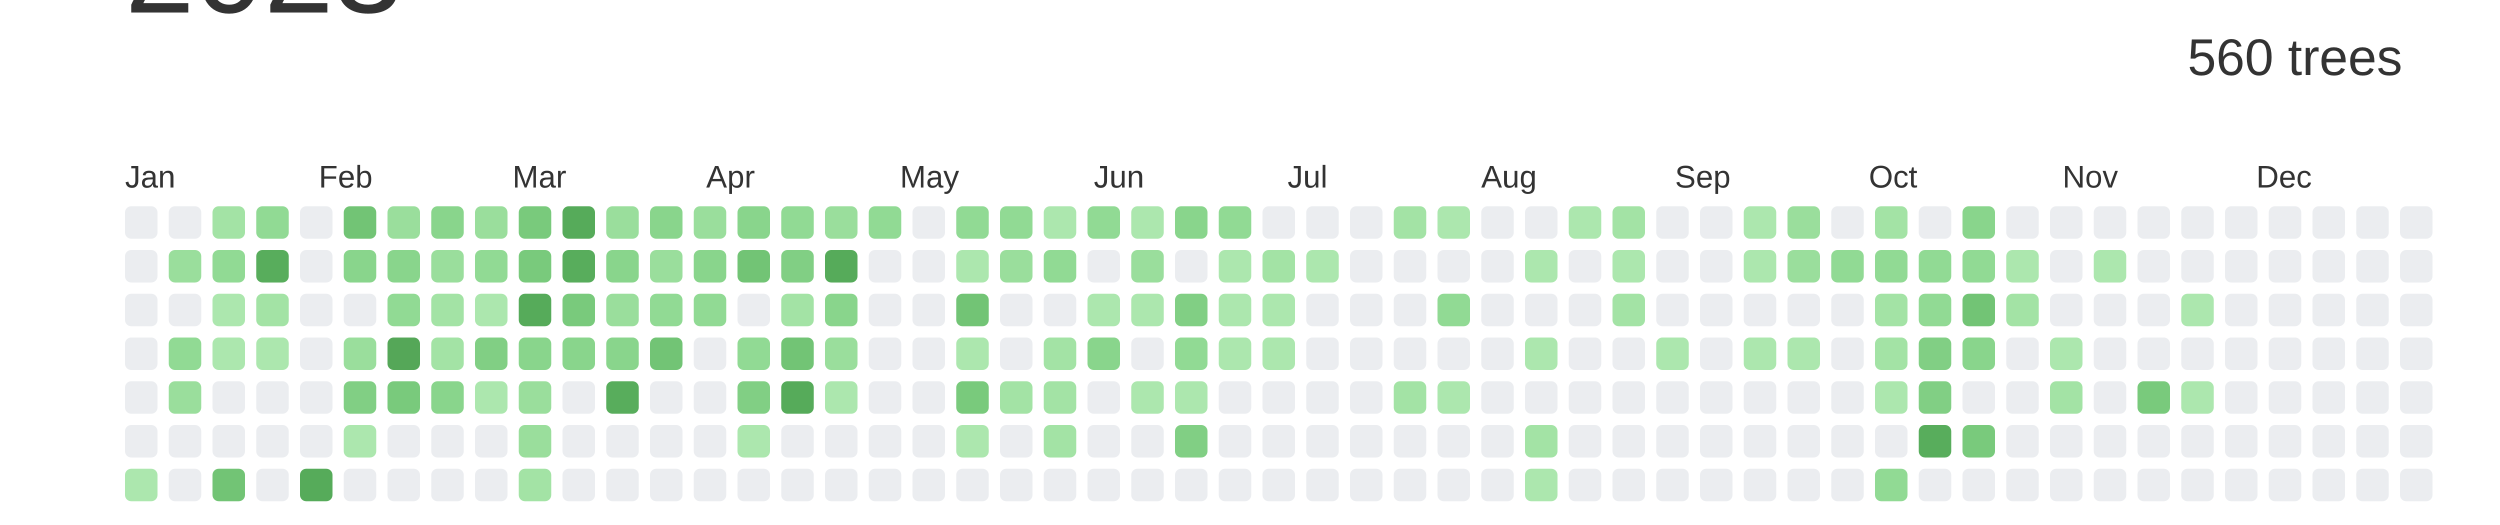
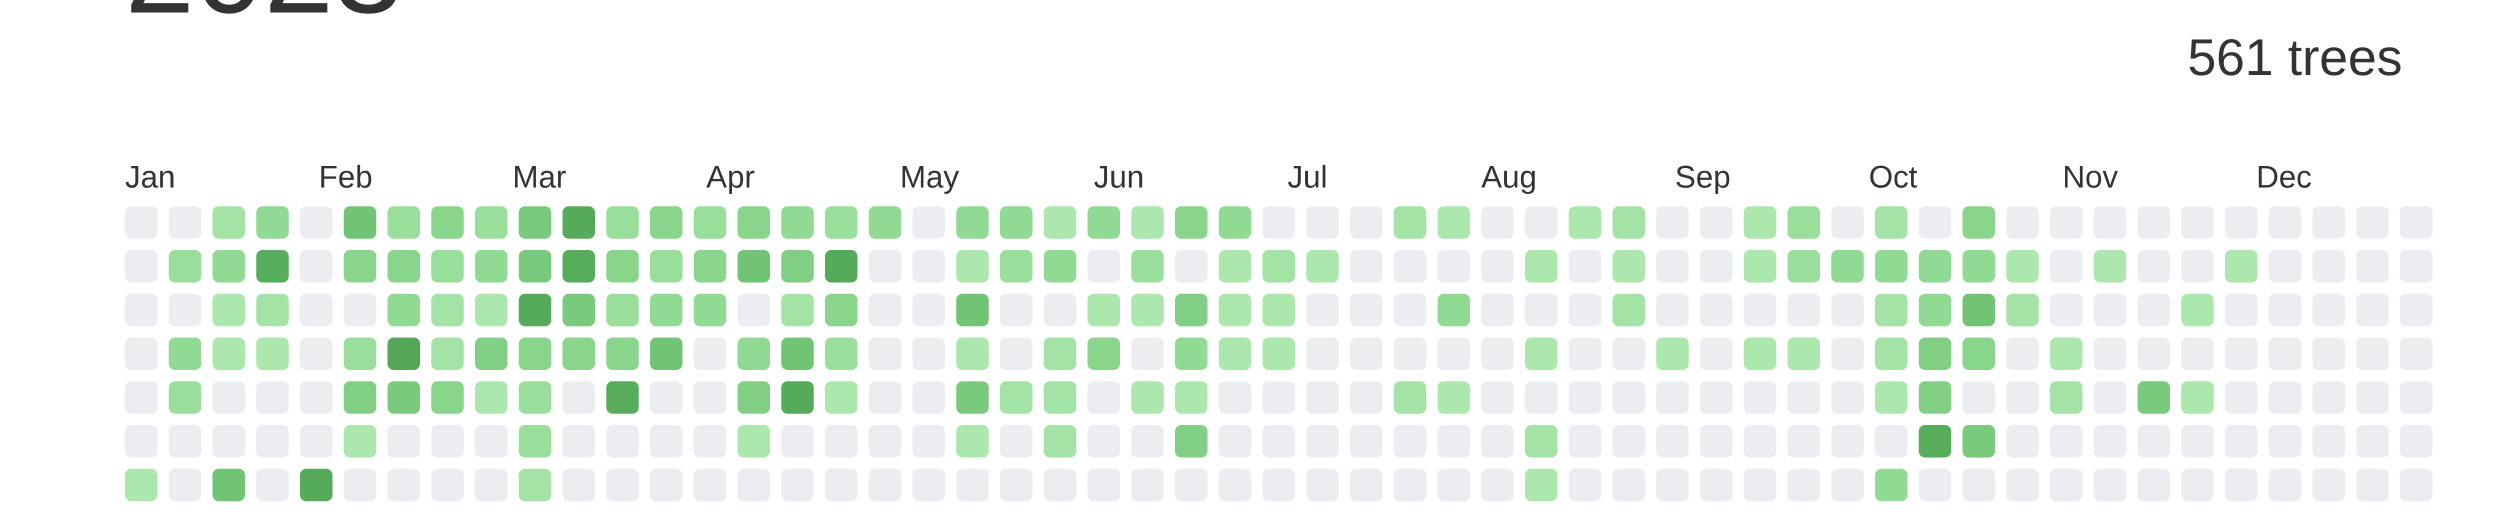
<svg xmlns="http://www.w3.org/2000/svg" baseProfile="full" height="42mm" version="1.1" viewBox="0,0,200,42" width="200mm">
  <defs />
  <rect fill="#ffffff" height="42" width="200" x="0" y="0" />
  <text alignment-baseline="hanging" fill="#333333" style="font-size:10.0px; font-family:Arial;" x="10" y="1">2023</text>
-   <text alignment-baseline="hanging" fill="#333333" style="font-size:4.125px; font-family:Arial;" x="175" y="6">560 trees</text>
+   <text alignment-baseline="hanging" fill="#333333" style="font-size:4.125px; font-family:Arial;" x="175" y="6">561 trees</text>
  <text fill="#333333" style="font-size:2.5px; font-family:Arial" x="10.0" y="15">Jan</text>
  <text fill="#333333" style="font-size:2.5px; font-family:Arial" x="25.5" y="15">Feb</text>
  <text fill="#333333" style="font-size:2.5px; font-family:Arial" x="41.0" y="15">Mar</text>
  <text fill="#333333" style="font-size:2.5px; font-family:Arial" x="56.5" y="15">Apr</text>
  <text fill="#333333" style="font-size:2.5px; font-family:Arial" x="72.0" y="15">May</text>
  <text fill="#333333" style="font-size:2.5px; font-family:Arial" x="87.5" y="15">Jun</text>
  <text fill="#333333" style="font-size:2.5px; font-family:Arial" x="103.0" y="15">Jul</text>
  <text fill="#333333" style="font-size:2.5px; font-family:Arial" x="118.5" y="15">Aug</text>
  <text fill="#333333" style="font-size:2.5px; font-family:Arial" x="134.0" y="15">Sep</text>
  <text fill="#333333" style="font-size:2.5px; font-family:Arial" x="149.5" y="15">Oct</text>
  <text fill="#333333" style="font-size:2.5px; font-family:Arial" x="165.0" y="15">Nov</text>
  <text fill="#333333" style="font-size:2.5px; font-family:Arial" x="180.5" y="15">Dec</text>
  <rect fill="#EBEDF0" height="2.6" rx="0.5" ry="0.5" width="2.6" x="10.0" y="16.5" />
  <rect fill="#EBEDF0" height="2.6" rx="0.5" ry="0.5" width="2.6" x="10.0" y="20.0" />
  <rect fill="#EBEDF0" height="2.6" rx="0.5" ry="0.5" width="2.6" x="10.0" y="23.5" />
  <rect fill="#EBEDF0" height="2.6" rx="0.5" ry="0.5" width="2.6" x="10.0" y="27.0" />
  <rect fill="#EBEDF0" height="2.6" rx="0.5" ry="0.5" width="2.6" x="10.0" y="30.5" />
  <rect fill="#EBEDF0" height="2.6" rx="0.5" ry="0.5" width="2.6" x="10.0" y="34.0" />
  <rect fill="#ace7ae" height="2.6" rx="0.5" ry="0.5" width="2.6" x="10.0" y="37.5" />
  <rect fill="#EBEDF0" height="2.6" rx="0.5" ry="0.5" width="2.6" x="13.5" y="16.5" />
  <rect fill="#9ade9c" height="2.6" rx="0.5" ry="0.5" width="2.6" x="13.5" y="20.0" />
  <rect fill="#EBEDF0" height="2.6" rx="0.5" ry="0.5" width="2.6" x="13.5" y="23.5" />
  <rect fill="#91da94" height="2.6" rx="0.5" ry="0.5" width="2.6" x="13.5" y="27.0" />
  <rect fill="#9ade9c" height="2.6" rx="0.5" ry="0.5" width="2.6" x="13.5" y="30.5" />
  <rect fill="#EBEDF0" height="2.6" rx="0.5" ry="0.5" width="2.6" x="13.5" y="34.0" />
  <rect fill="#EBEDF0" height="2.6" rx="0.5" ry="0.5" width="2.6" x="13.5" y="37.5" />
  <rect fill="#a3e3a5" height="2.6" rx="0.5" ry="0.5" width="2.6" x="17.0" y="16.5" />
  <rect fill="#91da94" height="2.6" rx="0.5" ry="0.5" width="2.6" x="17.0" y="20.0" />
  <rect fill="#ace7ae" height="2.6" rx="0.5" ry="0.5" width="2.6" x="17.0" y="23.5" />
  <rect fill="#ace7ae" height="2.6" rx="0.5" ry="0.5" width="2.6" x="17.0" y="27.0" />
  <rect fill="#EBEDF0" height="2.6" rx="0.5" ry="0.5" width="2.6" x="17.0" y="30.5" />
  <rect fill="#EBEDF0" height="2.6" rx="0.5" ry="0.5" width="2.6" x="17.0" y="34.0" />
  <rect fill="#72c475" height="2.6" rx="0.5" ry="0.5" width="2.6" x="17.0" y="37.5" />
  <rect fill="#91da94" height="2.6" rx="0.5" ry="0.5" width="2.6" x="20.5" y="16.5" />
  <rect fill="#58ad5c" height="2.6" rx="0.5" ry="0.5" width="2.6" x="20.5" y="20.0" />
  <rect fill="#a3e3a5" height="2.6" rx="0.5" ry="0.5" width="2.6" x="20.5" y="23.5" />
  <rect fill="#ace7ae" height="2.6" rx="0.5" ry="0.5" width="2.6" x="20.5" y="27.0" />
  <rect fill="#EBEDF0" height="2.6" rx="0.5" ry="0.5" width="2.6" x="20.5" y="30.5" />
  <rect fill="#EBEDF0" height="2.6" rx="0.5" ry="0.5" width="2.6" x="20.5" y="34.0" />
  <rect fill="#EBEDF0" height="2.6" rx="0.5" ry="0.5" width="2.6" x="20.5" y="37.5" />
  <rect fill="#EBEDF0" height="2.6" rx="0.5" ry="0.5" width="2.6" x="24.0" y="16.5" />
  <rect fill="#EBEDF0" height="2.6" rx="0.5" ry="0.5" width="2.6" x="24.0" y="20.0" />
  <rect fill="#EBEDF0" height="2.6" rx="0.5" ry="0.5" width="2.6" x="24.0" y="23.5" />
  <rect fill="#EBEDF0" height="2.6" rx="0.5" ry="0.5" width="2.6" x="24.0" y="27.0" />
  <rect fill="#EBEDF0" height="2.6" rx="0.5" ry="0.5" width="2.6" x="24.0" y="30.5" />
  <rect fill="#EBEDF0" height="2.6" rx="0.5" ry="0.5" width="2.6" x="24.0" y="34.0" />
  <rect fill="#56ab5a" height="2.6" rx="0.5" ry="0.5" width="2.6" x="24.0" y="37.5" />
  <rect fill="#72c475" height="2.6" rx="0.5" ry="0.5" width="2.6" x="27.5" y="16.5" />
  <rect fill="#89d58c" height="2.6" rx="0.5" ry="0.5" width="2.6" x="27.5" y="20.0" />
  <rect fill="#EBEDF0" height="2.6" rx="0.5" ry="0.5" width="2.6" x="27.5" y="23.5" />
  <rect fill="#9ade9c" height="2.6" rx="0.5" ry="0.5" width="2.6" x="27.5" y="27.0" />
  <rect fill="#81cf84" height="2.6" rx="0.5" ry="0.5" width="2.6" x="27.5" y="30.5" />
  <rect fill="#ace7ae" height="2.6" rx="0.5" ry="0.5" width="2.6" x="27.5" y="34.0" />
  <rect fill="#EBEDF0" height="2.6" rx="0.5" ry="0.5" width="2.6" x="27.5" y="37.5" />
  <rect fill="#9ade9c" height="2.6" rx="0.5" ry="0.5" width="2.6" x="31.0" y="16.5" />
  <rect fill="#89d58c" height="2.6" rx="0.5" ry="0.5" width="2.6" x="31.0" y="20.0" />
  <rect fill="#91da94" height="2.6" rx="0.5" ry="0.5" width="2.6" x="31.0" y="23.5" />
  <rect fill="#55a758" height="2.6" rx="0.5" ry="0.5" width="2.6" x="31.0" y="27.0" />
  <rect fill="#79ca7c" height="2.6" rx="0.5" ry="0.5" width="2.6" x="31.0" y="30.5" />
  <rect fill="#EBEDF0" height="2.6" rx="0.5" ry="0.5" width="2.6" x="31.0" y="34.0" />
  <rect fill="#EBEDF0" height="2.6" rx="0.5" ry="0.5" width="2.6" x="31.0" y="37.5" />
  <rect fill="#89d58c" height="2.6" rx="0.5" ry="0.5" width="2.6" x="34.5" y="16.5" />
  <rect fill="#9ade9c" height="2.6" rx="0.5" ry="0.5" width="2.6" x="34.5" y="20.0" />
  <rect fill="#a3e3a5" height="2.6" rx="0.5" ry="0.5" width="2.6" x="34.5" y="23.5" />
  <rect fill="#a3e3a5" height="2.6" rx="0.5" ry="0.5" width="2.6" x="34.5" y="27.0" />
  <rect fill="#89d58c" height="2.6" rx="0.5" ry="0.5" width="2.6" x="34.5" y="30.5" />
  <rect fill="#EBEDF0" height="2.6" rx="0.5" ry="0.5" width="2.6" x="34.5" y="34.0" />
  <rect fill="#EBEDF0" height="2.6" rx="0.5" ry="0.5" width="2.6" x="34.5" y="37.5" />
  <rect fill="#9ade9c" height="2.6" rx="0.5" ry="0.5" width="2.6" x="38.0" y="16.5" />
  <rect fill="#91da94" height="2.6" rx="0.5" ry="0.5" width="2.6" x="38.0" y="20.0" />
  <rect fill="#ace7ae" height="2.6" rx="0.5" ry="0.5" width="2.6" x="38.0" y="23.5" />
  <rect fill="#81cf84" height="2.6" rx="0.5" ry="0.5" width="2.6" x="38.0" y="27.0" />
  <rect fill="#ace7ae" height="2.6" rx="0.5" ry="0.5" width="2.6" x="38.0" y="30.5" />
  <rect fill="#EBEDF0" height="2.6" rx="0.5" ry="0.5" width="2.6" x="38.0" y="34.0" />
  <rect fill="#EBEDF0" height="2.6" rx="0.5" ry="0.5" width="2.6" x="38.0" y="37.5" />
  <rect fill="#79ca7c" height="2.6" rx="0.5" ry="0.5" width="2.6" x="41.5" y="16.5" />
  <rect fill="#79ca7c" height="2.6" rx="0.5" ry="0.5" width="2.6" x="41.5" y="20.0" />
  <rect fill="#56ab5a" height="2.6" rx="0.5" ry="0.5" width="2.6" x="41.5" y="23.5" />
  <rect fill="#89d58c" height="2.6" rx="0.5" ry="0.5" width="2.6" x="41.5" y="27.0" />
  <rect fill="#9ade9c" height="2.6" rx="0.5" ry="0.5" width="2.6" x="41.5" y="30.5" />
  <rect fill="#9ade9c" height="2.6" rx="0.5" ry="0.5" width="2.6" x="41.5" y="34.0" />
  <rect fill="#a3e3a5" height="2.6" rx="0.5" ry="0.5" width="2.6" x="41.5" y="37.5" />
  <rect fill="#56ab5a" height="2.6" rx="0.5" ry="0.5" width="2.6" x="45.0" y="16.5" />
  <rect fill="#58ad5c" height="2.6" rx="0.5" ry="0.5" width="2.6" x="45.0" y="20.0" />
  <rect fill="#79ca7c" height="2.6" rx="0.5" ry="0.5" width="2.6" x="45.0" y="23.5" />
  <rect fill="#89d58c" height="2.6" rx="0.5" ry="0.5" width="2.6" x="45.0" y="27.0" />
  <rect fill="#EBEDF0" height="2.6" rx="0.5" ry="0.5" width="2.6" x="45.0" y="30.5" />
  <rect fill="#EBEDF0" height="2.6" rx="0.5" ry="0.5" width="2.6" x="45.0" y="34.0" />
  <rect fill="#EBEDF0" height="2.6" rx="0.5" ry="0.5" width="2.6" x="45.0" y="37.5" />
  <rect fill="#9ade9c" height="2.6" rx="0.5" ry="0.5" width="2.6" x="48.5" y="16.5" />
  <rect fill="#89d58c" height="2.6" rx="0.5" ry="0.5" width="2.6" x="48.5" y="20.0" />
  <rect fill="#9ade9c" height="2.6" rx="0.5" ry="0.5" width="2.6" x="48.5" y="23.5" />
  <rect fill="#89d58c" height="2.6" rx="0.5" ry="0.5" width="2.6" x="48.5" y="27.0" />
  <rect fill="#58ad5c" height="2.6" rx="0.5" ry="0.5" width="2.6" x="48.5" y="30.5" />
  <rect fill="#EBEDF0" height="2.6" rx="0.5" ry="0.5" width="2.6" x="48.5" y="34.0" />
  <rect fill="#EBEDF0" height="2.6" rx="0.5" ry="0.5" width="2.6" x="48.5" y="37.5" />
  <rect fill="#89d58c" height="2.6" rx="0.5" ry="0.5" width="2.6" x="52.0" y="16.5" />
  <rect fill="#9ade9c" height="2.6" rx="0.5" ry="0.5" width="2.6" x="52.0" y="20.0" />
  <rect fill="#91da94" height="2.6" rx="0.5" ry="0.5" width="2.6" x="52.0" y="23.5" />
  <rect fill="#72c475" height="2.6" rx="0.5" ry="0.5" width="2.6" x="52.0" y="27.0" />
  <rect fill="#EBEDF0" height="2.6" rx="0.5" ry="0.5" width="2.6" x="52.0" y="30.5" />
  <rect fill="#EBEDF0" height="2.6" rx="0.5" ry="0.5" width="2.6" x="52.0" y="34.0" />
  <rect fill="#EBEDF0" height="2.6" rx="0.5" ry="0.5" width="2.6" x="52.0" y="37.5" />
  <rect fill="#9ade9c" height="2.6" rx="0.5" ry="0.5" width="2.6" x="55.5" y="16.5" />
  <rect fill="#89d58c" height="2.6" rx="0.5" ry="0.5" width="2.6" x="55.5" y="20.0" />
  <rect fill="#91da94" height="2.6" rx="0.5" ry="0.5" width="2.6" x="55.5" y="23.5" />
  <rect fill="#EBEDF0" height="2.6" rx="0.5" ry="0.5" width="2.6" x="55.5" y="27.0" />
  <rect fill="#EBEDF0" height="2.6" rx="0.5" ry="0.5" width="2.6" x="55.5" y="30.5" />
  <rect fill="#EBEDF0" height="2.6" rx="0.5" ry="0.5" width="2.6" x="55.5" y="34.0" />
  <rect fill="#EBEDF0" height="2.6" rx="0.5" ry="0.5" width="2.6" x="55.5" y="37.5" />
  <rect fill="#89d58c" height="2.6" rx="0.5" ry="0.5" width="2.6" x="59.0" y="16.5" />
  <rect fill="#72c475" height="2.6" rx="0.5" ry="0.5" width="2.6" x="59.0" y="20.0" />
  <rect fill="#EBEDF0" height="2.6" rx="0.5" ry="0.5" width="2.6" x="59.0" y="23.5" />
  <rect fill="#91da94" height="2.6" rx="0.5" ry="0.5" width="2.6" x="59.0" y="27.0" />
  <rect fill="#81cf84" height="2.6" rx="0.5" ry="0.5" width="2.6" x="59.0" y="30.5" />
  <rect fill="#ace7ae" height="2.6" rx="0.5" ry="0.5" width="2.6" x="59.0" y="34.0" />
  <rect fill="#EBEDF0" height="2.6" rx="0.5" ry="0.5" width="2.6" x="59.0" y="37.5" />
  <rect fill="#91da94" height="2.6" rx="0.5" ry="0.5" width="2.6" x="62.5" y="16.5" />
  <rect fill="#81cf84" height="2.6" rx="0.5" ry="0.5" width="2.6" x="62.5" y="20.0" />
  <rect fill="#a3e3a5" height="2.6" rx="0.5" ry="0.5" width="2.6" x="62.5" y="23.5" />
  <rect fill="#72c475" height="2.6" rx="0.5" ry="0.5" width="2.6" x="62.5" y="27.0" />
  <rect fill="#56ab5a" height="2.6" rx="0.5" ry="0.5" width="2.6" x="62.5" y="30.5" />
  <rect fill="#EBEDF0" height="2.6" rx="0.5" ry="0.5" width="2.6" x="62.5" y="34.0" />
  <rect fill="#EBEDF0" height="2.6" rx="0.5" ry="0.5" width="2.6" x="62.5" y="37.5" />
  <rect fill="#9ade9c" height="2.6" rx="0.5" ry="0.5" width="2.6" x="66.0" y="16.5" />
  <rect fill="#56ab5a" height="2.6" rx="0.5" ry="0.5" width="2.6" x="66.0" y="20.0" />
  <rect fill="#89d58c" height="2.6" rx="0.5" ry="0.5" width="2.6" x="66.0" y="23.5" />
  <rect fill="#9ade9c" height="2.6" rx="0.5" ry="0.5" width="2.6" x="66.0" y="27.0" />
  <rect fill="#ace7ae" height="2.6" rx="0.5" ry="0.5" width="2.6" x="66.0" y="30.5" />
  <rect fill="#EBEDF0" height="2.6" rx="0.5" ry="0.5" width="2.6" x="66.0" y="34.0" />
  <rect fill="#EBEDF0" height="2.6" rx="0.5" ry="0.5" width="2.6" x="66.0" y="37.5" />
  <rect fill="#91da94" height="2.6" rx="0.5" ry="0.5" width="2.6" x="69.5" y="16.5" />
  <rect fill="#EBEDF0" height="2.6" rx="0.5" ry="0.5" width="2.6" x="69.5" y="20.0" />
  <rect fill="#EBEDF0" height="2.6" rx="0.5" ry="0.5" width="2.6" x="69.5" y="23.5" />
  <rect fill="#EBEDF0" height="2.6" rx="0.5" ry="0.5" width="2.6" x="69.5" y="27.0" />
  <rect fill="#EBEDF0" height="2.6" rx="0.5" ry="0.5" width="2.6" x="69.5" y="30.5" />
  <rect fill="#EBEDF0" height="2.6" rx="0.5" ry="0.5" width="2.6" x="69.5" y="34.0" />
  <rect fill="#EBEDF0" height="2.6" rx="0.5" ry="0.5" width="2.6" x="69.5" y="37.5" />
  <rect fill="#EBEDF0" height="2.6" rx="0.5" ry="0.5" width="2.6" x="73.0" y="16.5" />
  <rect fill="#EBEDF0" height="2.6" rx="0.5" ry="0.5" width="2.6" x="73.0" y="20.0" />
  <rect fill="#EBEDF0" height="2.6" rx="0.5" ry="0.5" width="2.6" x="73.0" y="23.5" />
  <rect fill="#EBEDF0" height="2.6" rx="0.5" ry="0.5" width="2.6" x="73.0" y="27.0" />
  <rect fill="#EBEDF0" height="2.6" rx="0.5" ry="0.5" width="2.6" x="73.0" y="30.5" />
  <rect fill="#EBEDF0" height="2.6" rx="0.5" ry="0.5" width="2.6" x="73.0" y="34.0" />
  <rect fill="#EBEDF0" height="2.6" rx="0.5" ry="0.5" width="2.6" x="73.0" y="37.5" />
  <rect fill="#91da94" height="2.6" rx="0.5" ry="0.5" width="2.6" x="76.5" y="16.5" />
  <rect fill="#ace7ae" height="2.6" rx="0.5" ry="0.5" width="2.6" x="76.5" y="20.0" />
  <rect fill="#72c475" height="2.6" rx="0.5" ry="0.5" width="2.6" x="76.5" y="23.5" />
  <rect fill="#ace7ae" height="2.6" rx="0.5" ry="0.5" width="2.6" x="76.5" y="27.0" />
  <rect fill="#79ca7c" height="2.6" rx="0.5" ry="0.5" width="2.6" x="76.5" y="30.5" />
  <rect fill="#ace7ae" height="2.6" rx="0.5" ry="0.5" width="2.6" x="76.5" y="34.0" />
  <rect fill="#EBEDF0" height="2.6" rx="0.5" ry="0.5" width="2.6" x="76.5" y="37.5" />
  <rect fill="#91da94" height="2.6" rx="0.5" ry="0.5" width="2.6" x="80.0" y="16.5" />
  <rect fill="#9ade9c" height="2.6" rx="0.5" ry="0.5" width="2.6" x="80.0" y="20.0" />
  <rect fill="#EBEDF0" height="2.6" rx="0.5" ry="0.5" width="2.6" x="80.0" y="23.5" />
  <rect fill="#EBEDF0" height="2.6" rx="0.5" ry="0.5" width="2.6" x="80.0" y="27.0" />
  <rect fill="#a3e3a5" height="2.6" rx="0.5" ry="0.5" width="2.6" x="80.0" y="30.5" />
  <rect fill="#EBEDF0" height="2.6" rx="0.5" ry="0.5" width="2.6" x="80.0" y="34.0" />
  <rect fill="#EBEDF0" height="2.6" rx="0.5" ry="0.5" width="2.6" x="80.0" y="37.5" />
  <rect fill="#ace7ae" height="2.6" rx="0.5" ry="0.5" width="2.6" x="83.5" y="16.5" />
  <rect fill="#91da94" height="2.6" rx="0.5" ry="0.5" width="2.6" x="83.5" y="20.0" />
  <rect fill="#EBEDF0" height="2.6" rx="0.5" ry="0.5" width="2.6" x="83.5" y="23.5" />
  <rect fill="#a3e3a5" height="2.6" rx="0.5" ry="0.5" width="2.6" x="83.5" y="27.0" />
  <rect fill="#a3e3a5" height="2.6" rx="0.5" ry="0.5" width="2.6" x="83.5" y="30.5" />
  <rect fill="#a3e3a5" height="2.6" rx="0.5" ry="0.5" width="2.6" x="83.5" y="34.0" />
  <rect fill="#EBEDF0" height="2.6" rx="0.5" ry="0.5" width="2.6" x="83.5" y="37.5" />
  <rect fill="#91da94" height="2.6" rx="0.5" ry="0.5" width="2.6" x="87.0" y="16.5" />
  <rect fill="#EBEDF0" height="2.6" rx="0.5" ry="0.5" width="2.6" x="87.0" y="20.0" />
  <rect fill="#ace7ae" height="2.6" rx="0.5" ry="0.5" width="2.6" x="87.0" y="23.5" />
  <rect fill="#89d58c" height="2.6" rx="0.5" ry="0.5" width="2.6" x="87.0" y="27.0" />
  <rect fill="#EBEDF0" height="2.6" rx="0.5" ry="0.5" width="2.6" x="87.0" y="30.5" />
  <rect fill="#EBEDF0" height="2.6" rx="0.5" ry="0.5" width="2.6" x="87.0" y="34.0" />
  <rect fill="#EBEDF0" height="2.6" rx="0.5" ry="0.5" width="2.6" x="87.0" y="37.5" />
  <rect fill="#ace7ae" height="2.6" rx="0.5" ry="0.5" width="2.6" x="90.5" y="16.5" />
  <rect fill="#9ade9c" height="2.6" rx="0.5" ry="0.5" width="2.6" x="90.5" y="20.0" />
  <rect fill="#ace7ae" height="2.6" rx="0.5" ry="0.5" width="2.6" x="90.5" y="23.5" />
  <rect fill="#EBEDF0" height="2.6" rx="0.5" ry="0.5" width="2.6" x="90.5" y="27.0" />
  <rect fill="#ace7ae" height="2.6" rx="0.5" ry="0.5" width="2.6" x="90.5" y="30.5" />
  <rect fill="#EBEDF0" height="2.6" rx="0.5" ry="0.5" width="2.6" x="90.5" y="34.0" />
  <rect fill="#EBEDF0" height="2.6" rx="0.5" ry="0.5" width="2.6" x="90.5" y="37.5" />
  <rect fill="#89d58c" height="2.6" rx="0.5" ry="0.5" width="2.6" x="94.0" y="16.5" />
  <rect fill="#EBEDF0" height="2.6" rx="0.5" ry="0.5" width="2.6" x="94.0" y="20.0" />
  <rect fill="#81cf84" height="2.6" rx="0.5" ry="0.5" width="2.6" x="94.0" y="23.5" />
  <rect fill="#91da94" height="2.6" rx="0.5" ry="0.5" width="2.6" x="94.0" y="27.0" />
  <rect fill="#ace7ae" height="2.6" rx="0.5" ry="0.5" width="2.6" x="94.0" y="30.5" />
  <rect fill="#81cf84" height="2.6" rx="0.5" ry="0.5" width="2.6" x="94.0" y="34.0" />
  <rect fill="#EBEDF0" height="2.6" rx="0.5" ry="0.5" width="2.6" x="94.0" y="37.5" />
  <rect fill="#91da94" height="2.6" rx="0.5" ry="0.5" width="2.6" x="97.5" y="16.5" />
  <rect fill="#ace7ae" height="2.6" rx="0.5" ry="0.5" width="2.6" x="97.5" y="20.0" />
  <rect fill="#ace7ae" height="2.6" rx="0.5" ry="0.5" width="2.6" x="97.5" y="23.5" />
  <rect fill="#ace7ae" height="2.6" rx="0.5" ry="0.5" width="2.6" x="97.5" y="27.0" />
  <rect fill="#EBEDF0" height="2.6" rx="0.5" ry="0.5" width="2.6" x="97.5" y="30.5" />
  <rect fill="#EBEDF0" height="2.6" rx="0.5" ry="0.5" width="2.6" x="97.5" y="34.0" />
  <rect fill="#EBEDF0" height="2.6" rx="0.5" ry="0.5" width="2.6" x="97.5" y="37.5" />
  <rect fill="#EBEDF0" height="2.6" rx="0.5" ry="0.5" width="2.6" x="101.0" y="16.5" />
  <rect fill="#a3e3a5" height="2.6" rx="0.5" ry="0.5" width="2.6" x="101.0" y="20.0" />
  <rect fill="#ace7ae" height="2.6" rx="0.5" ry="0.5" width="2.6" x="101.0" y="23.5" />
  <rect fill="#ace7ae" height="2.6" rx="0.5" ry="0.5" width="2.6" x="101.0" y="27.0" />
  <rect fill="#EBEDF0" height="2.6" rx="0.5" ry="0.5" width="2.6" x="101.0" y="30.5" />
  <rect fill="#EBEDF0" height="2.6" rx="0.5" ry="0.5" width="2.6" x="101.0" y="34.0" />
  <rect fill="#EBEDF0" height="2.6" rx="0.5" ry="0.5" width="2.6" x="101.0" y="37.5" />
  <rect fill="#EBEDF0" height="2.6" rx="0.5" ry="0.5" width="2.6" x="104.5" y="16.5" />
  <rect fill="#ace7ae" height="2.6" rx="0.5" ry="0.5" width="2.6" x="104.5" y="20.0" />
  <rect fill="#EBEDF0" height="2.6" rx="0.5" ry="0.5" width="2.6" x="104.5" y="23.5" />
  <rect fill="#EBEDF0" height="2.6" rx="0.5" ry="0.5" width="2.6" x="104.5" y="27.0" />
  <rect fill="#EBEDF0" height="2.6" rx="0.5" ry="0.5" width="2.6" x="104.5" y="30.5" />
  <rect fill="#EBEDF0" height="2.6" rx="0.5" ry="0.5" width="2.6" x="104.5" y="34.0" />
  <rect fill="#EBEDF0" height="2.6" rx="0.5" ry="0.5" width="2.6" x="104.5" y="37.5" />
  <rect fill="#EBEDF0" height="2.6" rx="0.5" ry="0.5" width="2.6" x="108.0" y="16.5" />
  <rect fill="#EBEDF0" height="2.6" rx="0.5" ry="0.5" width="2.6" x="108.0" y="20.0" />
  <rect fill="#EBEDF0" height="2.6" rx="0.5" ry="0.5" width="2.6" x="108.0" y="23.5" />
  <rect fill="#EBEDF0" height="2.6" rx="0.5" ry="0.5" width="2.6" x="108.0" y="27.0" />
  <rect fill="#EBEDF0" height="2.6" rx="0.5" ry="0.5" width="2.6" x="108.0" y="30.5" />
  <rect fill="#EBEDF0" height="2.6" rx="0.5" ry="0.5" width="2.6" x="108.0" y="34.0" />
  <rect fill="#EBEDF0" height="2.6" rx="0.5" ry="0.5" width="2.6" x="108.0" y="37.5" />
  <rect fill="#a3e3a5" height="2.6" rx="0.5" ry="0.5" width="2.6" x="111.5" y="16.5" />
  <rect fill="#EBEDF0" height="2.6" rx="0.5" ry="0.5" width="2.6" x="111.5" y="20.0" />
  <rect fill="#EBEDF0" height="2.6" rx="0.5" ry="0.5" width="2.6" x="111.5" y="23.5" />
  <rect fill="#EBEDF0" height="2.6" rx="0.5" ry="0.5" width="2.6" x="111.5" y="27.0" />
  <rect fill="#a3e3a5" height="2.6" rx="0.5" ry="0.5" width="2.6" x="111.5" y="30.5" />
  <rect fill="#EBEDF0" height="2.6" rx="0.5" ry="0.5" width="2.6" x="111.5" y="34.0" />
  <rect fill="#EBEDF0" height="2.6" rx="0.5" ry="0.5" width="2.6" x="111.5" y="37.5" />
  <rect fill="#ace7ae" height="2.6" rx="0.5" ry="0.5" width="2.6" x="115.0" y="16.5" />
  <rect fill="#EBEDF0" height="2.6" rx="0.5" ry="0.5" width="2.6" x="115.0" y="20.0" />
  <rect fill="#91da94" height="2.6" rx="0.5" ry="0.5" width="2.6" x="115.0" y="23.5" />
  <rect fill="#EBEDF0" height="2.6" rx="0.5" ry="0.5" width="2.6" x="115.0" y="27.0" />
  <rect fill="#ace7ae" height="2.6" rx="0.5" ry="0.5" width="2.6" x="115.0" y="30.5" />
  <rect fill="#EBEDF0" height="2.6" rx="0.5" ry="0.5" width="2.6" x="115.0" y="34.0" />
  <rect fill="#EBEDF0" height="2.6" rx="0.5" ry="0.5" width="2.6" x="115.0" y="37.5" />
  <rect fill="#EBEDF0" height="2.6" rx="0.5" ry="0.5" width="2.6" x="118.5" y="16.5" />
  <rect fill="#EBEDF0" height="2.6" rx="0.5" ry="0.5" width="2.6" x="118.5" y="20.0" />
  <rect fill="#EBEDF0" height="2.6" rx="0.5" ry="0.5" width="2.6" x="118.5" y="23.5" />
  <rect fill="#EBEDF0" height="2.6" rx="0.5" ry="0.5" width="2.6" x="118.5" y="27.0" />
  <rect fill="#EBEDF0" height="2.6" rx="0.5" ry="0.5" width="2.6" x="118.5" y="30.5" />
  <rect fill="#EBEDF0" height="2.6" rx="0.5" ry="0.5" width="2.6" x="118.5" y="34.0" />
  <rect fill="#EBEDF0" height="2.6" rx="0.5" ry="0.5" width="2.6" x="118.5" y="37.5" />
  <rect fill="#EBEDF0" height="2.6" rx="0.5" ry="0.5" width="2.6" x="122.0" y="16.5" />
  <rect fill="#ace7ae" height="2.6" rx="0.5" ry="0.5" width="2.6" x="122.0" y="20.0" />
  <rect fill="#EBEDF0" height="2.6" rx="0.5" ry="0.5" width="2.6" x="122.0" y="23.5" />
  <rect fill="#ace7ae" height="2.6" rx="0.5" ry="0.5" width="2.6" x="122.0" y="27.0" />
  <rect fill="#EBEDF0" height="2.6" rx="0.5" ry="0.5" width="2.6" x="122.0" y="30.5" />
  <rect fill="#a3e3a5" height="2.6" rx="0.5" ry="0.5" width="2.6" x="122.0" y="34.0" />
  <rect fill="#ace7ae" height="2.6" rx="0.5" ry="0.5" width="2.6" x="122.0" y="37.5" />
  <rect fill="#ace7ae" height="2.6" rx="0.5" ry="0.5" width="2.6" x="125.5" y="16.5" />
  <rect fill="#EBEDF0" height="2.6" rx="0.5" ry="0.5" width="2.6" x="125.5" y="20.0" />
  <rect fill="#EBEDF0" height="2.6" rx="0.5" ry="0.5" width="2.6" x="125.5" y="23.5" />
  <rect fill="#EBEDF0" height="2.6" rx="0.5" ry="0.5" width="2.6" x="125.5" y="27.0" />
  <rect fill="#EBEDF0" height="2.6" rx="0.5" ry="0.5" width="2.6" x="125.5" y="30.5" />
  <rect fill="#EBEDF0" height="2.6" rx="0.5" ry="0.5" width="2.6" x="125.5" y="34.0" />
  <rect fill="#EBEDF0" height="2.6" rx="0.5" ry="0.5" width="2.6" x="125.5" y="37.5" />
  <rect fill="#a3e3a5" height="2.6" rx="0.5" ry="0.5" width="2.6" x="129.0" y="16.5" />
  <rect fill="#ace7ae" height="2.6" rx="0.5" ry="0.5" width="2.6" x="129.0" y="20.0" />
  <rect fill="#a3e3a5" height="2.6" rx="0.5" ry="0.5" width="2.6" x="129.0" y="23.5" />
  <rect fill="#EBEDF0" height="2.6" rx="0.5" ry="0.5" width="2.6" x="129.0" y="27.0" />
  <rect fill="#EBEDF0" height="2.6" rx="0.5" ry="0.5" width="2.6" x="129.0" y="30.5" />
  <rect fill="#EBEDF0" height="2.6" rx="0.5" ry="0.5" width="2.6" x="129.0" y="34.0" />
  <rect fill="#EBEDF0" height="2.6" rx="0.5" ry="0.5" width="2.6" x="129.0" y="37.5" />
  <rect fill="#EBEDF0" height="2.6" rx="0.5" ry="0.5" width="2.6" x="132.5" y="16.5" />
  <rect fill="#EBEDF0" height="2.6" rx="0.5" ry="0.5" width="2.6" x="132.5" y="20.0" />
  <rect fill="#EBEDF0" height="2.6" rx="0.5" ry="0.5" width="2.6" x="132.5" y="23.5" />
  <rect fill="#ace7ae" height="2.6" rx="0.5" ry="0.5" width="2.6" x="132.5" y="27.0" />
  <rect fill="#EBEDF0" height="2.6" rx="0.5" ry="0.5" width="2.6" x="132.5" y="30.5" />
  <rect fill="#EBEDF0" height="2.6" rx="0.5" ry="0.5" width="2.6" x="132.5" y="34.0" />
  <rect fill="#EBEDF0" height="2.6" rx="0.5" ry="0.5" width="2.6" x="132.5" y="37.5" />
  <rect fill="#EBEDF0" height="2.6" rx="0.5" ry="0.5" width="2.6" x="136.0" y="16.5" />
  <rect fill="#EBEDF0" height="2.6" rx="0.5" ry="0.5" width="2.6" x="136.0" y="20.0" />
  <rect fill="#EBEDF0" height="2.6" rx="0.5" ry="0.5" width="2.6" x="136.0" y="23.5" />
  <rect fill="#EBEDF0" height="2.6" rx="0.5" ry="0.5" width="2.6" x="136.0" y="27.0" />
  <rect fill="#EBEDF0" height="2.6" rx="0.5" ry="0.5" width="2.6" x="136.0" y="30.5" />
  <rect fill="#EBEDF0" height="2.6" rx="0.5" ry="0.5" width="2.6" x="136.0" y="34.0" />
  <rect fill="#EBEDF0" height="2.6" rx="0.5" ry="0.5" width="2.6" x="136.0" y="37.5" />
  <rect fill="#ace7ae" height="2.6" rx="0.5" ry="0.5" width="2.6" x="139.5" y="16.5" />
  <rect fill="#ace7ae" height="2.6" rx="0.5" ry="0.5" width="2.6" x="139.5" y="20.0" />
  <rect fill="#EBEDF0" height="2.6" rx="0.5" ry="0.5" width="2.6" x="139.5" y="23.5" />
  <rect fill="#ace7ae" height="2.6" rx="0.5" ry="0.5" width="2.6" x="139.5" y="27.0" />
  <rect fill="#EBEDF0" height="2.6" rx="0.5" ry="0.5" width="2.6" x="139.5" y="30.5" />
  <rect fill="#EBEDF0" height="2.6" rx="0.5" ry="0.5" width="2.6" x="139.5" y="34.0" />
  <rect fill="#EBEDF0" height="2.6" rx="0.5" ry="0.5" width="2.6" x="139.5" y="37.5" />
  <rect fill="#9ade9c" height="2.6" rx="0.5" ry="0.5" width="2.6" x="143.0" y="16.5" />
  <rect fill="#9ade9c" height="2.6" rx="0.5" ry="0.5" width="2.6" x="143.0" y="20.0" />
  <rect fill="#EBEDF0" height="2.6" rx="0.5" ry="0.5" width="2.6" x="143.0" y="23.5" />
  <rect fill="#ace7ae" height="2.6" rx="0.5" ry="0.5" width="2.6" x="143.0" y="27.0" />
  <rect fill="#EBEDF0" height="2.6" rx="0.5" ry="0.5" width="2.6" x="143.0" y="30.5" />
  <rect fill="#EBEDF0" height="2.6" rx="0.5" ry="0.5" width="2.6" x="143.0" y="34.0" />
  <rect fill="#EBEDF0" height="2.6" rx="0.5" ry="0.5" width="2.6" x="143.0" y="37.5" />
  <rect fill="#EBEDF0" height="2.6" rx="0.5" ry="0.5" width="2.6" x="146.5" y="16.5" />
  <rect fill="#91da94" height="2.6" rx="0.5" ry="0.5" width="2.6" x="146.5" y="20.0" />
  <rect fill="#EBEDF0" height="2.6" rx="0.5" ry="0.5" width="2.6" x="146.5" y="23.5" />
  <rect fill="#EBEDF0" height="2.6" rx="0.5" ry="0.5" width="2.6" x="146.5" y="27.0" />
  <rect fill="#EBEDF0" height="2.6" rx="0.5" ry="0.5" width="2.6" x="146.5" y="30.5" />
  <rect fill="#EBEDF0" height="2.6" rx="0.5" ry="0.5" width="2.6" x="146.5" y="34.0" />
  <rect fill="#EBEDF0" height="2.6" rx="0.5" ry="0.5" width="2.6" x="146.5" y="37.5" />
  <rect fill="#a3e3a5" height="2.6" rx="0.5" ry="0.5" width="2.6" x="150.0" y="16.5" />
  <rect fill="#91da94" height="2.6" rx="0.5" ry="0.5" width="2.6" x="150.0" y="20.0" />
  <rect fill="#a3e3a5" height="2.6" rx="0.5" ry="0.5" width="2.6" x="150.0" y="23.5" />
  <rect fill="#a3e3a5" height="2.6" rx="0.5" ry="0.5" width="2.6" x="150.0" y="27.0" />
  <rect fill="#ace7ae" height="2.6" rx="0.5" ry="0.5" width="2.6" x="150.0" y="30.5" />
  <rect fill="#EBEDF0" height="2.6" rx="0.5" ry="0.5" width="2.6" x="150.0" y="34.0" />
  <rect fill="#91da94" height="2.6" rx="0.5" ry="0.5" width="2.6" x="150.0" y="37.5" />
  <rect fill="#EBEDF0" height="2.6" rx="0.5" ry="0.5" width="2.6" x="153.5" y="16.5" />
  <rect fill="#91da94" height="2.6" rx="0.5" ry="0.5" width="2.6" x="153.5" y="20.0" />
  <rect fill="#91da94" height="2.6" rx="0.5" ry="0.5" width="2.6" x="153.5" y="23.5" />
  <rect fill="#81cf84" height="2.6" rx="0.5" ry="0.5" width="2.6" x="153.5" y="27.0" />
  <rect fill="#81cf84" height="2.6" rx="0.5" ry="0.5" width="2.6" x="153.5" y="30.5" />
  <rect fill="#58ad5c" height="2.6" rx="0.5" ry="0.5" width="2.6" x="153.5" y="34.0" />
  <rect fill="#EBEDF0" height="2.6" rx="0.5" ry="0.5" width="2.6" x="153.5" y="37.5" />
  <rect fill="#89d58c" height="2.6" rx="0.5" ry="0.5" width="2.6" x="157.0" y="16.5" />
  <rect fill="#91da94" height="2.6" rx="0.5" ry="0.5" width="2.6" x="157.0" y="20.0" />
  <rect fill="#72c475" height="2.6" rx="0.5" ry="0.5" width="2.6" x="157.0" y="23.5" />
  <rect fill="#89d58c" height="2.6" rx="0.5" ry="0.5" width="2.6" x="157.0" y="27.0" />
  <rect fill="#EBEDF0" height="2.6" rx="0.5" ry="0.5" width="2.6" x="157.0" y="30.5" />
  <rect fill="#79ca7c" height="2.6" rx="0.5" ry="0.5" width="2.6" x="157.0" y="34.0" />
  <rect fill="#EBEDF0" height="2.6" rx="0.5" ry="0.5" width="2.6" x="157.0" y="37.5" />
  <rect fill="#EBEDF0" height="2.6" rx="0.5" ry="0.5" width="2.6" x="160.5" y="16.5" />
  <rect fill="#ace7ae" height="2.6" rx="0.5" ry="0.5" width="2.6" x="160.5" y="20.0" />
  <rect fill="#a3e3a5" height="2.6" rx="0.5" ry="0.5" width="2.6" x="160.5" y="23.5" />
  <rect fill="#EBEDF0" height="2.6" rx="0.5" ry="0.5" width="2.6" x="160.5" y="27.0" />
  <rect fill="#EBEDF0" height="2.6" rx="0.5" ry="0.5" width="2.6" x="160.5" y="30.5" />
  <rect fill="#EBEDF0" height="2.6" rx="0.5" ry="0.5" width="2.6" x="160.5" y="34.0" />
  <rect fill="#EBEDF0" height="2.6" rx="0.5" ry="0.5" width="2.6" x="160.5" y="37.5" />
  <rect fill="#EBEDF0" height="2.6" rx="0.5" ry="0.5" width="2.6" x="164.0" y="16.5" />
  <rect fill="#EBEDF0" height="2.6" rx="0.5" ry="0.5" width="2.6" x="164.0" y="20.0" />
  <rect fill="#EBEDF0" height="2.6" rx="0.5" ry="0.5" width="2.6" x="164.0" y="23.5" />
  <rect fill="#ace7ae" height="2.6" rx="0.5" ry="0.5" width="2.6" x="164.0" y="27.0" />
  <rect fill="#a3e3a5" height="2.6" rx="0.5" ry="0.5" width="2.6" x="164.0" y="30.5" />
  <rect fill="#EBEDF0" height="2.6" rx="0.5" ry="0.5" width="2.6" x="164.0" y="34.0" />
  <rect fill="#EBEDF0" height="2.6" rx="0.5" ry="0.5" width="2.6" x="164.0" y="37.5" />
  <rect fill="#EBEDF0" height="2.6" rx="0.5" ry="0.5" width="2.6" x="167.5" y="16.5" />
  <rect fill="#ace7ae" height="2.6" rx="0.5" ry="0.5" width="2.6" x="167.5" y="20.0" />
  <rect fill="#EBEDF0" height="2.6" rx="0.5" ry="0.5" width="2.6" x="167.5" y="23.5" />
  <rect fill="#EBEDF0" height="2.6" rx="0.5" ry="0.5" width="2.6" x="167.5" y="27.0" />
  <rect fill="#EBEDF0" height="2.6" rx="0.5" ry="0.5" width="2.6" x="167.5" y="30.5" />
  <rect fill="#EBEDF0" height="2.6" rx="0.5" ry="0.5" width="2.6" x="167.5" y="34.0" />
  <rect fill="#EBEDF0" height="2.6" rx="0.5" ry="0.5" width="2.6" x="167.5" y="37.5" />
  <rect fill="#EBEDF0" height="2.6" rx="0.5" ry="0.5" width="2.6" x="171.0" y="16.5" />
  <rect fill="#EBEDF0" height="2.6" rx="0.5" ry="0.5" width="2.6" x="171.0" y="20.0" />
  <rect fill="#EBEDF0" height="2.6" rx="0.5" ry="0.5" width="2.6" x="171.0" y="23.5" />
  <rect fill="#EBEDF0" height="2.6" rx="0.5" ry="0.5" width="2.6" x="171.0" y="27.0" />
  <rect fill="#79ca7c" height="2.6" rx="0.5" ry="0.5" width="2.6" x="171.0" y="30.5" />
  <rect fill="#EBEDF0" height="2.6" rx="0.5" ry="0.5" width="2.6" x="171.0" y="34.0" />
  <rect fill="#EBEDF0" height="2.6" rx="0.5" ry="0.5" width="2.6" x="171.0" y="37.5" />
  <rect fill="#EBEDF0" height="2.6" rx="0.5" ry="0.5" width="2.6" x="174.5" y="16.5" />
  <rect fill="#EBEDF0" height="2.6" rx="0.5" ry="0.5" width="2.6" x="174.5" y="20.0" />
  <rect fill="#ace7ae" height="2.6" rx="0.5" ry="0.5" width="2.6" x="174.5" y="23.5" />
  <rect fill="#EBEDF0" height="2.6" rx="0.5" ry="0.5" width="2.6" x="174.5" y="27.0" />
  <rect fill="#ace7ae" height="2.6" rx="0.5" ry="0.5" width="2.6" x="174.5" y="30.5" />
  <rect fill="#EBEDF0" height="2.6" rx="0.5" ry="0.5" width="2.6" x="174.5" y="34.0" />
  <rect fill="#EBEDF0" height="2.6" rx="0.5" ry="0.5" width="2.6" x="174.5" y="37.5" />
  <rect fill="#EBEDF0" height="2.6" rx="0.5" ry="0.5" width="2.6" x="178.0" y="16.5" />
-   <rect fill="#EBEDF0" height="2.6" rx="0.5" ry="0.5" width="2.6" x="178.0" y="20.0" />
+   <rect fill="#ace7ae" height="2.6" rx="0.5" ry="0.5" width="2.6" x="178.0" y="20.0" />
  <rect fill="#EBEDF0" height="2.6" rx="0.5" ry="0.5" width="2.6" x="178.0" y="23.5" />
  <rect fill="#EBEDF0" height="2.6" rx="0.5" ry="0.5" width="2.6" x="178.0" y="27.0" />
  <rect fill="#EBEDF0" height="2.6" rx="0.5" ry="0.5" width="2.6" x="178.0" y="30.5" />
  <rect fill="#EBEDF0" height="2.6" rx="0.5" ry="0.5" width="2.6" x="178.0" y="34.0" />
  <rect fill="#EBEDF0" height="2.6" rx="0.5" ry="0.5" width="2.6" x="178.0" y="37.5" />
  <rect fill="#EBEDF0" height="2.6" rx="0.5" ry="0.5" width="2.6" x="181.5" y="16.5" />
  <rect fill="#EBEDF0" height="2.6" rx="0.5" ry="0.5" width="2.6" x="181.5" y="20.0" />
  <rect fill="#EBEDF0" height="2.6" rx="0.5" ry="0.5" width="2.6" x="181.5" y="23.5" />
  <rect fill="#EBEDF0" height="2.6" rx="0.5" ry="0.5" width="2.6" x="181.5" y="27.0" />
  <rect fill="#EBEDF0" height="2.6" rx="0.5" ry="0.5" width="2.6" x="181.5" y="30.5" />
  <rect fill="#EBEDF0" height="2.6" rx="0.5" ry="0.5" width="2.6" x="181.5" y="34.0" />
  <rect fill="#EBEDF0" height="2.6" rx="0.5" ry="0.5" width="2.6" x="181.5" y="37.5" />
  <rect fill="#EBEDF0" height="2.6" rx="0.5" ry="0.5" width="2.6" x="185.0" y="16.5" />
  <rect fill="#EBEDF0" height="2.6" rx="0.5" ry="0.5" width="2.6" x="185.0" y="20.0" />
  <rect fill="#EBEDF0" height="2.6" rx="0.5" ry="0.5" width="2.6" x="185.0" y="23.5" />
  <rect fill="#EBEDF0" height="2.6" rx="0.5" ry="0.5" width="2.6" x="185.0" y="27.0" />
  <rect fill="#EBEDF0" height="2.6" rx="0.5" ry="0.5" width="2.6" x="185.0" y="30.5" />
  <rect fill="#EBEDF0" height="2.6" rx="0.5" ry="0.5" width="2.6" x="185.0" y="34.0" />
  <rect fill="#EBEDF0" height="2.6" rx="0.5" ry="0.5" width="2.6" x="185.0" y="37.5" />
  <rect fill="#EBEDF0" height="2.6" rx="0.5" ry="0.5" width="2.6" x="188.5" y="16.5" />
  <rect fill="#EBEDF0" height="2.6" rx="0.5" ry="0.5" width="2.6" x="188.5" y="20.0" />
  <rect fill="#EBEDF0" height="2.6" rx="0.5" ry="0.5" width="2.6" x="188.5" y="23.5" />
  <rect fill="#EBEDF0" height="2.6" rx="0.5" ry="0.5" width="2.6" x="188.5" y="27.0" />
  <rect fill="#EBEDF0" height="2.6" rx="0.5" ry="0.5" width="2.6" x="188.5" y="30.5" />
  <rect fill="#EBEDF0" height="2.6" rx="0.5" ry="0.5" width="2.6" x="188.5" y="34.0" />
  <rect fill="#EBEDF0" height="2.6" rx="0.5" ry="0.5" width="2.6" x="188.5" y="37.5" />
  <rect fill="#EBEDF0" height="2.6" rx="0.5" ry="0.5" width="2.6" x="192.0" y="16.5" />
  <rect fill="#EBEDF0" height="2.6" rx="0.5" ry="0.5" width="2.6" x="192.0" y="20.0" />
  <rect fill="#EBEDF0" height="2.6" rx="0.5" ry="0.5" width="2.6" x="192.0" y="23.5" />
  <rect fill="#EBEDF0" height="2.6" rx="0.5" ry="0.5" width="2.6" x="192.0" y="27.0" />
  <rect fill="#EBEDF0" height="2.6" rx="0.5" ry="0.5" width="2.6" x="192.0" y="30.5" />
  <rect fill="#EBEDF0" height="2.6" rx="0.5" ry="0.5" width="2.6" x="192.0" y="34.0" />
  <rect fill="#EBEDF0" height="2.6" rx="0.5" ry="0.5" width="2.6" x="192.0" y="37.5" />
</svg>
